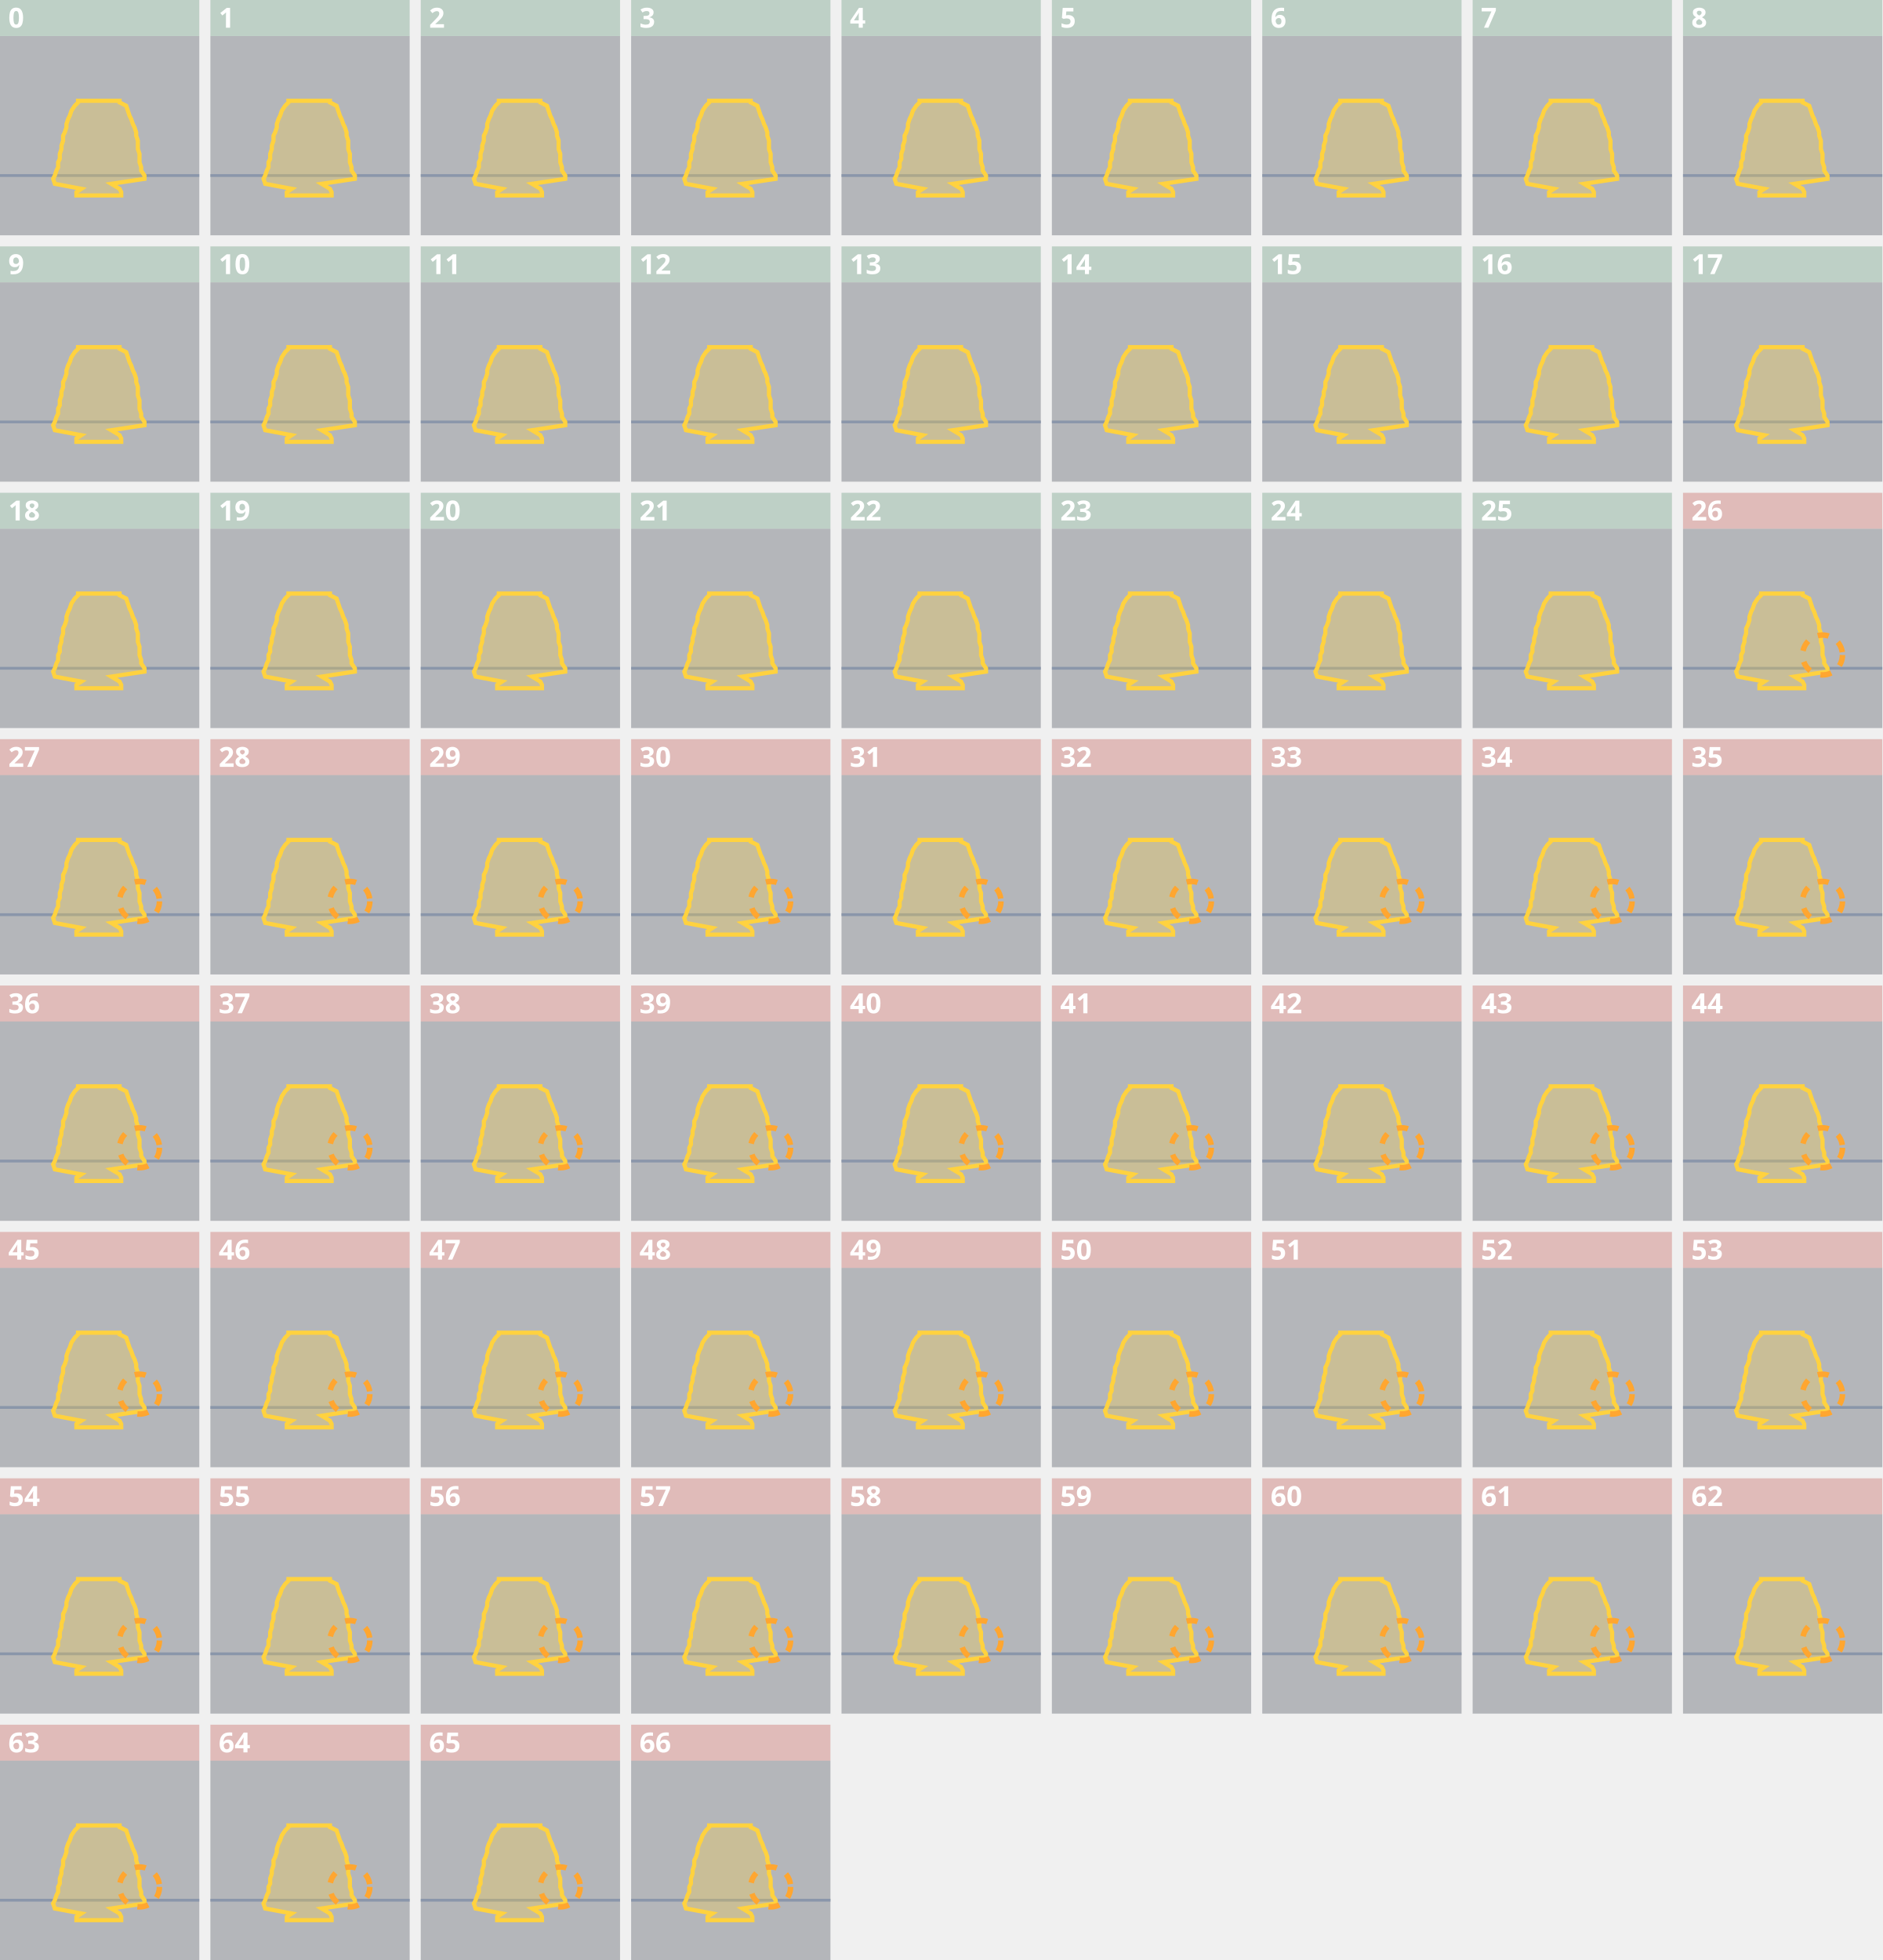
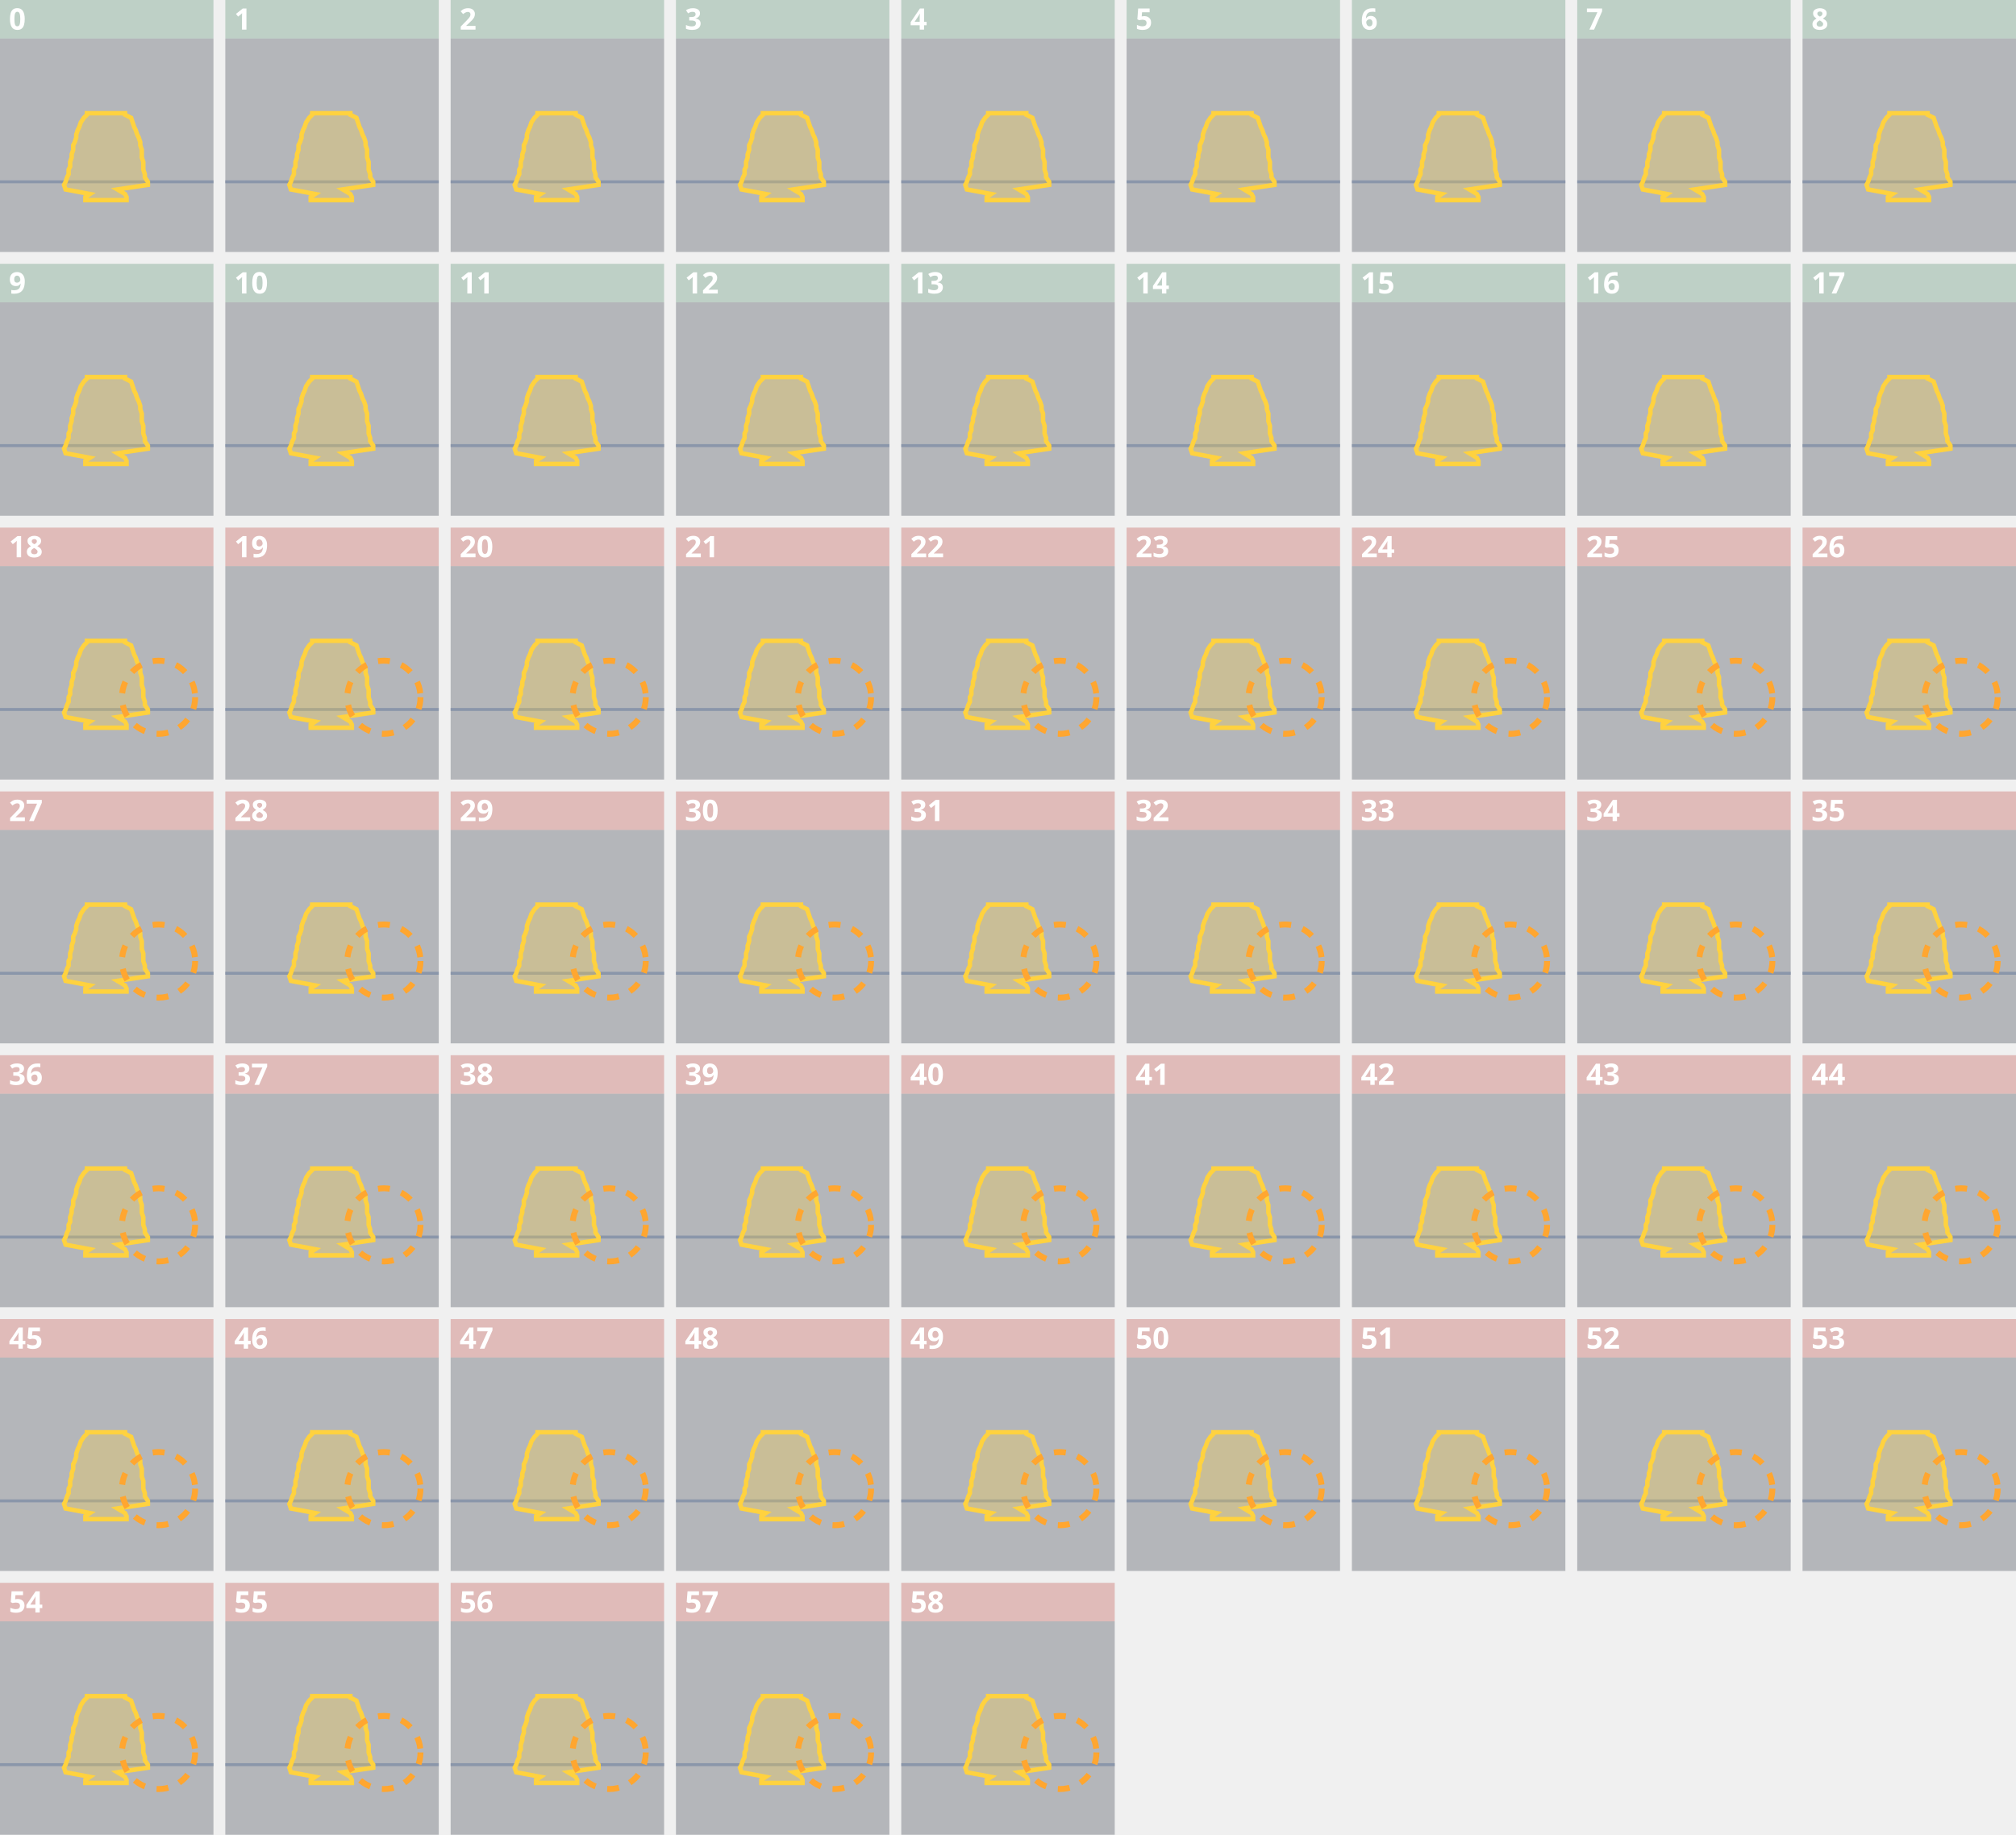
- <svg xmlns="http://www.w3.org/2000/svg" viewBox="0 0 680 708" width="680" height="708">
-   <style>text{font:bold 10px sans-serif;fill:#ffffff}.k{fill:#1b2230}.g{stroke:#8a96aa;stroke-width:1.67}use{stroke-width:2.50;fill-opacity:.28}.u{stroke:#ffd23f;fill:#ffd23f}.v{stroke:#4ade80;fill:#4ade80;fill-opacity:.6}.a{stroke:#e879f9;fill:#e879f9}.o{stroke:#22d3ee;fill:#22d3ee;fill-opacity:.5}.H{color:#ff4d3d;fill:#ff4d3d;opacity:.7}.G{color:#3b9cff;fill:#3b9cff;opacity:.75}.S{color:#ffa630;fill:#ffa630;opacity:.75}.T{color:#ffa630;fill:none;stroke:#ffa630;stroke-width:3.33;stroke-dasharray:6.7}.P{color:#c49bff;fill:none;stroke:#c49bff;stroke-width:1.67;stroke-dasharray:5.0}</style>
+ <svg xmlns="http://www.w3.org/2000/svg" viewBox="0 0 680 619" width="680" height="619">
+   <style>text{font:bold 10px sans-serif;fill:#ffffff}.k{fill:#1b2230}.g{stroke:#8a96aa;stroke-width:1.94}use{stroke-width:2.92;fill-opacity:.28}.u{stroke:#ffd23f;fill:#ffd23f}.v{stroke:#4ade80;fill:#4ade80;fill-opacity:.6}.a{stroke:#e879f9;fill:#e879f9}.o{stroke:#22d3ee;fill:#22d3ee;fill-opacity:.5}.H{color:#ff4d3d;fill:#ff4d3d;opacity:.7}.G{color:#3b9cff;fill:#3b9cff;opacity:.75}.S{color:#ffa630;fill:#ffa630;opacity:.75}.T{color:#ffa630;fill:none;stroke:#ffa630;stroke-width:3.89;stroke-dasharray:7.8}.P{color:#c49bff;fill:none;stroke:#c49bff;stroke-width:1.94;stroke-dasharray:5.8}</style>
  <defs>
    <path id="b0" d="M-13 -21L12 -21L12 -20L16 -18L17 -15L18 -12L19 -10L20 -7L21 -5L22 -2L22 0L23 3L23 6L23 8L24 11L24 14L24 16L25 19L25 21L27 24L27 26L7 29L12 32L13 34L13 36L-14 36L-14 34L-11 32L-27 29L-28 26L-27 24L-26 21L-25 19L-25 16L-24 14L-24 11L-23 8L-23 6L-22 3L-22 0L-21 -2L-20 -5L-20 -7L-19 -10L-18 -12L-17 -15L-15 -18L-13 -20Z" />
-     <rect id="K" x="-60" y="-60" width="120" height="120" class="k" />
+     <rect id="K" x="-70" y="-70" width="140" height="140" class="k" />
    <rect id="Ls" width="72" height="13" fill="#3f7d5a" />
    <rect id="La" width="72" height="13" fill="#b8332b" />
  </defs>
  <use href="#Ls" x="0" y="0" />
  <text x="3" y="10">0</text>
-   <svg x="0" y="13" width="72" height="72" viewBox="-60 -60 120 120">
-     <use href="#K" />
-     <line x1="-60" y1="24" x2="60" y2="24" class="g" />
+   <svg x="0" y="13" width="72" height="72" viewBox="-70 -70 140 140">
+     <use href="#K" />
+     <line x1="-70" y1="24" x2="70" y2="24" class="g" />
    <use href="#b0" class="u" />
  </svg>
  <use href="#Ls" x="76" y="0" />
  <text x="79" y="10">1</text>
-   <svg x="76" y="13" width="72" height="72" viewBox="-60 -60 120 120">
-     <use href="#K" />
-     <line x1="-60" y1="24" x2="60" y2="24" class="g" />
+   <svg x="76" y="13" width="72" height="72" viewBox="-70 -70 140 140">
+     <use href="#K" />
+     <line x1="-70" y1="24" x2="70" y2="24" class="g" />
    <use href="#b0" class="u" />
  </svg>
  <use href="#Ls" x="152" y="0" />
  <text x="155" y="10">2</text>
-   <svg x="152" y="13" width="72" height="72" viewBox="-60 -60 120 120">
-     <use href="#K" />
-     <line x1="-60" y1="24" x2="60" y2="24" class="g" />
+   <svg x="152" y="13" width="72" height="72" viewBox="-70 -70 140 140">
+     <use href="#K" />
+     <line x1="-70" y1="24" x2="70" y2="24" class="g" />
    <use href="#b0" class="u" />
  </svg>
  <use href="#Ls" x="228" y="0" />
  <text x="231" y="10">3</text>
-   <svg x="228" y="13" width="72" height="72" viewBox="-60 -60 120 120">
-     <use href="#K" />
-     <line x1="-60" y1="24" x2="60" y2="24" class="g" />
+   <svg x="228" y="13" width="72" height="72" viewBox="-70 -70 140 140">
+     <use href="#K" />
+     <line x1="-70" y1="24" x2="70" y2="24" class="g" />
    <use href="#b0" class="u" />
  </svg>
  <use href="#Ls" x="304" y="0" />
  <text x="307" y="10">4</text>
-   <svg x="304" y="13" width="72" height="72" viewBox="-60 -60 120 120">
-     <use href="#K" />
-     <line x1="-60" y1="24" x2="60" y2="24" class="g" />
+   <svg x="304" y="13" width="72" height="72" viewBox="-70 -70 140 140">
+     <use href="#K" />
+     <line x1="-70" y1="24" x2="70" y2="24" class="g" />
    <use href="#b0" class="u" />
  </svg>
  <use href="#Ls" x="380" y="0" />
  <text x="383" y="10">5</text>
-   <svg x="380" y="13" width="72" height="72" viewBox="-60 -60 120 120">
-     <use href="#K" />
-     <line x1="-60" y1="24" x2="60" y2="24" class="g" />
+   <svg x="380" y="13" width="72" height="72" viewBox="-70 -70 140 140">
+     <use href="#K" />
+     <line x1="-70" y1="24" x2="70" y2="24" class="g" />
    <use href="#b0" class="u" />
  </svg>
  <use href="#Ls" x="456" y="0" />
  <text x="459" y="10">6</text>
-   <svg x="456" y="13" width="72" height="72" viewBox="-60 -60 120 120">
-     <use href="#K" />
-     <line x1="-60" y1="24" x2="60" y2="24" class="g" />
+   <svg x="456" y="13" width="72" height="72" viewBox="-70 -70 140 140">
+     <use href="#K" />
+     <line x1="-70" y1="24" x2="70" y2="24" class="g" />
    <use href="#b0" class="u" />
  </svg>
  <use href="#Ls" x="532" y="0" />
  <text x="535" y="10">7</text>
-   <svg x="532" y="13" width="72" height="72" viewBox="-60 -60 120 120">
-     <use href="#K" />
-     <line x1="-60" y1="24" x2="60" y2="24" class="g" />
+   <svg x="532" y="13" width="72" height="72" viewBox="-70 -70 140 140">
+     <use href="#K" />
+     <line x1="-70" y1="24" x2="70" y2="24" class="g" />
    <use href="#b0" class="u" />
  </svg>
  <use href="#Ls" x="608" y="0" />
  <text x="611" y="10">8</text>
-   <svg x="608" y="13" width="72" height="72" viewBox="-60 -60 120 120">
-     <use href="#K" />
-     <line x1="-60" y1="24" x2="60" y2="24" class="g" />
+   <svg x="608" y="13" width="72" height="72" viewBox="-70 -70 140 140">
+     <use href="#K" />
+     <line x1="-70" y1="24" x2="70" y2="24" class="g" />
    <use href="#b0" class="u" />
  </svg>
  <use href="#Ls" x="0" y="89" />
  <text x="3" y="99">9</text>
-   <svg x="0" y="102" width="72" height="72" viewBox="-60 -60 120 120">
-     <use href="#K" />
-     <line x1="-60" y1="24" x2="60" y2="24" class="g" />
+   <svg x="0" y="102" width="72" height="72" viewBox="-70 -70 140 140">
+     <use href="#K" />
+     <line x1="-70" y1="24" x2="70" y2="24" class="g" />
    <use href="#b0" class="u" />
  </svg>
  <use href="#Ls" x="76" y="89" />
  <text x="79" y="99">10</text>
-   <svg x="76" y="102" width="72" height="72" viewBox="-60 -60 120 120">
-     <use href="#K" />
-     <line x1="-60" y1="24" x2="60" y2="24" class="g" />
+   <svg x="76" y="102" width="72" height="72" viewBox="-70 -70 140 140">
+     <use href="#K" />
+     <line x1="-70" y1="24" x2="70" y2="24" class="g" />
    <use href="#b0" class="u" />
  </svg>
  <use href="#Ls" x="152" y="89" />
  <text x="155" y="99">11</text>
-   <svg x="152" y="102" width="72" height="72" viewBox="-60 -60 120 120">
-     <use href="#K" />
-     <line x1="-60" y1="24" x2="60" y2="24" class="g" />
+   <svg x="152" y="102" width="72" height="72" viewBox="-70 -70 140 140">
+     <use href="#K" />
+     <line x1="-70" y1="24" x2="70" y2="24" class="g" />
    <use href="#b0" class="u" />
  </svg>
  <use href="#Ls" x="228" y="89" />
  <text x="231" y="99">12</text>
-   <svg x="228" y="102" width="72" height="72" viewBox="-60 -60 120 120">
-     <use href="#K" />
-     <line x1="-60" y1="24" x2="60" y2="24" class="g" />
+   <svg x="228" y="102" width="72" height="72" viewBox="-70 -70 140 140">
+     <use href="#K" />
+     <line x1="-70" y1="24" x2="70" y2="24" class="g" />
    <use href="#b0" class="u" />
  </svg>
  <use href="#Ls" x="304" y="89" />
  <text x="307" y="99">13</text>
-   <svg x="304" y="102" width="72" height="72" viewBox="-60 -60 120 120">
-     <use href="#K" />
-     <line x1="-60" y1="24" x2="60" y2="24" class="g" />
+   <svg x="304" y="102" width="72" height="72" viewBox="-70 -70 140 140">
+     <use href="#K" />
+     <line x1="-70" y1="24" x2="70" y2="24" class="g" />
    <use href="#b0" class="u" />
  </svg>
  <use href="#Ls" x="380" y="89" />
  <text x="383" y="99">14</text>
-   <svg x="380" y="102" width="72" height="72" viewBox="-60 -60 120 120">
-     <use href="#K" />
-     <line x1="-60" y1="24" x2="60" y2="24" class="g" />
+   <svg x="380" y="102" width="72" height="72" viewBox="-70 -70 140 140">
+     <use href="#K" />
+     <line x1="-70" y1="24" x2="70" y2="24" class="g" />
    <use href="#b0" class="u" />
  </svg>
  <use href="#Ls" x="456" y="89" />
  <text x="459" y="99">15</text>
-   <svg x="456" y="102" width="72" height="72" viewBox="-60 -60 120 120">
-     <use href="#K" />
-     <line x1="-60" y1="24" x2="60" y2="24" class="g" />
+   <svg x="456" y="102" width="72" height="72" viewBox="-70 -70 140 140">
+     <use href="#K" />
+     <line x1="-70" y1="24" x2="70" y2="24" class="g" />
    <use href="#b0" class="u" />
  </svg>
  <use href="#Ls" x="532" y="89" />
  <text x="535" y="99">16</text>
-   <svg x="532" y="102" width="72" height="72" viewBox="-60 -60 120 120">
-     <use href="#K" />
-     <line x1="-60" y1="24" x2="60" y2="24" class="g" />
+   <svg x="532" y="102" width="72" height="72" viewBox="-70 -70 140 140">
+     <use href="#K" />
+     <line x1="-70" y1="24" x2="70" y2="24" class="g" />
    <use href="#b0" class="u" />
  </svg>
  <use href="#Ls" x="608" y="89" />
  <text x="611" y="99">17</text>
-   <svg x="608" y="102" width="72" height="72" viewBox="-60 -60 120 120">
-     <use href="#K" />
-     <line x1="-60" y1="24" x2="60" y2="24" class="g" />
-     <use href="#b0" class="u" />
-   </svg>
-   <use href="#Ls" x="0" y="178" />
+   <svg x="608" y="102" width="72" height="72" viewBox="-70 -70 140 140">
+     <use href="#K" />
+     <line x1="-70" y1="24" x2="70" y2="24" class="g" />
+     <use href="#b0" class="u" />
+   </svg>
+   <use href="#La" x="0" y="178" />
  <text x="3" y="188">18</text>
-   <svg x="0" y="191" width="72" height="72" viewBox="-60 -60 120 120">
-     <use href="#K" />
-     <line x1="-60" y1="24" x2="60" y2="24" class="g" />
-     <use href="#b0" class="u" />
-   </svg>
-   <use href="#Ls" x="76" y="178" />
+   <svg x="0" y="191" width="72" height="72" viewBox="-70 -70 140 140">
+     <use href="#K" />
+     <line x1="-70" y1="24" x2="70" y2="24" class="g" />
+     <use href="#b0" class="u" />
+     <g class="T">
+       <circle cx="34" cy="16" r="24" />
+     </g>
+   </svg>
+   <use href="#La" x="76" y="178" />
  <text x="79" y="188">19</text>
-   <svg x="76" y="191" width="72" height="72" viewBox="-60 -60 120 120">
-     <use href="#K" />
-     <line x1="-60" y1="24" x2="60" y2="24" class="g" />
-     <use href="#b0" class="u" />
-   </svg>
-   <use href="#Ls" x="152" y="178" />
+   <svg x="76" y="191" width="72" height="72" viewBox="-70 -70 140 140">
+     <use href="#K" />
+     <line x1="-70" y1="24" x2="70" y2="24" class="g" />
+     <use href="#b0" class="u" />
+     <g class="T">
+       <circle cx="34" cy="16" r="24" />
+     </g>
+   </svg>
+   <use href="#La" x="152" y="178" />
  <text x="155" y="188">20</text>
-   <svg x="152" y="191" width="72" height="72" viewBox="-60 -60 120 120">
-     <use href="#K" />
-     <line x1="-60" y1="24" x2="60" y2="24" class="g" />
-     <use href="#b0" class="u" />
-   </svg>
-   <use href="#Ls" x="228" y="178" />
+   <svg x="152" y="191" width="72" height="72" viewBox="-70 -70 140 140">
+     <use href="#K" />
+     <line x1="-70" y1="24" x2="70" y2="24" class="g" />
+     <use href="#b0" class="u" />
+     <g class="T">
+       <circle cx="34" cy="16" r="24" />
+     </g>
+   </svg>
+   <use href="#La" x="228" y="178" />
  <text x="231" y="188">21</text>
-   <svg x="228" y="191" width="72" height="72" viewBox="-60 -60 120 120">
-     <use href="#K" />
-     <line x1="-60" y1="24" x2="60" y2="24" class="g" />
-     <use href="#b0" class="u" />
-   </svg>
-   <use href="#Ls" x="304" y="178" />
+   <svg x="228" y="191" width="72" height="72" viewBox="-70 -70 140 140">
+     <use href="#K" />
+     <line x1="-70" y1="24" x2="70" y2="24" class="g" />
+     <use href="#b0" class="u" />
+     <g class="T">
+       <circle cx="34" cy="16" r="24" />
+     </g>
+   </svg>
+   <use href="#La" x="304" y="178" />
  <text x="307" y="188">22</text>
-   <svg x="304" y="191" width="72" height="72" viewBox="-60 -60 120 120">
-     <use href="#K" />
-     <line x1="-60" y1="24" x2="60" y2="24" class="g" />
-     <use href="#b0" class="u" />
-   </svg>
-   <use href="#Ls" x="380" y="178" />
+   <svg x="304" y="191" width="72" height="72" viewBox="-70 -70 140 140">
+     <use href="#K" />
+     <line x1="-70" y1="24" x2="70" y2="24" class="g" />
+     <use href="#b0" class="u" />
+     <g class="T">
+       <circle cx="34" cy="16" r="24" />
+     </g>
+   </svg>
+   <use href="#La" x="380" y="178" />
  <text x="383" y="188">23</text>
-   <svg x="380" y="191" width="72" height="72" viewBox="-60 -60 120 120">
-     <use href="#K" />
-     <line x1="-60" y1="24" x2="60" y2="24" class="g" />
-     <use href="#b0" class="u" />
-   </svg>
-   <use href="#Ls" x="456" y="178" />
+   <svg x="380" y="191" width="72" height="72" viewBox="-70 -70 140 140">
+     <use href="#K" />
+     <line x1="-70" y1="24" x2="70" y2="24" class="g" />
+     <use href="#b0" class="u" />
+     <g class="T">
+       <circle cx="34" cy="16" r="24" />
+     </g>
+   </svg>
+   <use href="#La" x="456" y="178" />
  <text x="459" y="188">24</text>
-   <svg x="456" y="191" width="72" height="72" viewBox="-60 -60 120 120">
-     <use href="#K" />
-     <line x1="-60" y1="24" x2="60" y2="24" class="g" />
-     <use href="#b0" class="u" />
-   </svg>
-   <use href="#Ls" x="532" y="178" />
+   <svg x="456" y="191" width="72" height="72" viewBox="-70 -70 140 140">
+     <use href="#K" />
+     <line x1="-70" y1="24" x2="70" y2="24" class="g" />
+     <use href="#b0" class="u" />
+     <g class="T">
+       <circle cx="34" cy="16" r="24" />
+     </g>
+   </svg>
+   <use href="#La" x="532" y="178" />
  <text x="535" y="188">25</text>
-   <svg x="532" y="191" width="72" height="72" viewBox="-60 -60 120 120">
-     <use href="#K" />
-     <line x1="-60" y1="24" x2="60" y2="24" class="g" />
-     <use href="#b0" class="u" />
+   <svg x="532" y="191" width="72" height="72" viewBox="-70 -70 140 140">
+     <use href="#K" />
+     <line x1="-70" y1="24" x2="70" y2="24" class="g" />
+     <use href="#b0" class="u" />
+     <g class="T">
+       <circle cx="34" cy="16" r="24" />
+     </g>
  </svg>
  <use href="#La" x="608" y="178" />
  <text x="611" y="188">26</text>
-   <svg x="608" y="191" width="72" height="72" viewBox="-60 -60 120 120">
-     <use href="#K" />
-     <line x1="-60" y1="24" x2="60" y2="24" class="g" />
-     <use href="#b0" class="u" />
-     <g class="T">
-       <circle cx="24" cy="16" r="12" />
+   <svg x="608" y="191" width="72" height="72" viewBox="-70 -70 140 140">
+     <use href="#K" />
+     <line x1="-70" y1="24" x2="70" y2="24" class="g" />
+     <use href="#b0" class="u" />
+     <g class="T">
+       <circle cx="34" cy="16" r="24" />
    </g>
  </svg>
  <use href="#La" x="0" y="267" />
  <text x="3" y="277">27</text>
-   <svg x="0" y="280" width="72" height="72" viewBox="-60 -60 120 120">
-     <use href="#K" />
-     <line x1="-60" y1="24" x2="60" y2="24" class="g" />
-     <use href="#b0" class="u" />
-     <g class="T">
-       <circle cx="24" cy="16" r="12" />
+   <svg x="0" y="280" width="72" height="72" viewBox="-70 -70 140 140">
+     <use href="#K" />
+     <line x1="-70" y1="24" x2="70" y2="24" class="g" />
+     <use href="#b0" class="u" />
+     <g class="T">
+       <circle cx="34" cy="16" r="24" />
    </g>
  </svg>
  <use href="#La" x="76" y="267" />
  <text x="79" y="277">28</text>
-   <svg x="76" y="280" width="72" height="72" viewBox="-60 -60 120 120">
-     <use href="#K" />
-     <line x1="-60" y1="24" x2="60" y2="24" class="g" />
-     <use href="#b0" class="u" />
-     <g class="T">
-       <circle cx="24" cy="16" r="12" />
+   <svg x="76" y="280" width="72" height="72" viewBox="-70 -70 140 140">
+     <use href="#K" />
+     <line x1="-70" y1="24" x2="70" y2="24" class="g" />
+     <use href="#b0" class="u" />
+     <g class="T">
+       <circle cx="34" cy="16" r="24" />
    </g>
  </svg>
  <use href="#La" x="152" y="267" />
  <text x="155" y="277">29</text>
-   <svg x="152" y="280" width="72" height="72" viewBox="-60 -60 120 120">
-     <use href="#K" />
-     <line x1="-60" y1="24" x2="60" y2="24" class="g" />
-     <use href="#b0" class="u" />
-     <g class="T">
-       <circle cx="24" cy="16" r="12" />
+   <svg x="152" y="280" width="72" height="72" viewBox="-70 -70 140 140">
+     <use href="#K" />
+     <line x1="-70" y1="24" x2="70" y2="24" class="g" />
+     <use href="#b0" class="u" />
+     <g class="T">
+       <circle cx="34" cy="16" r="24" />
    </g>
  </svg>
  <use href="#La" x="228" y="267" />
  <text x="231" y="277">30</text>
-   <svg x="228" y="280" width="72" height="72" viewBox="-60 -60 120 120">
-     <use href="#K" />
-     <line x1="-60" y1="24" x2="60" y2="24" class="g" />
-     <use href="#b0" class="u" />
-     <g class="T">
-       <circle cx="24" cy="16" r="12" />
+   <svg x="228" y="280" width="72" height="72" viewBox="-70 -70 140 140">
+     <use href="#K" />
+     <line x1="-70" y1="24" x2="70" y2="24" class="g" />
+     <use href="#b0" class="u" />
+     <g class="T">
+       <circle cx="34" cy="16" r="24" />
    </g>
  </svg>
  <use href="#La" x="304" y="267" />
  <text x="307" y="277">31</text>
-   <svg x="304" y="280" width="72" height="72" viewBox="-60 -60 120 120">
-     <use href="#K" />
-     <line x1="-60" y1="24" x2="60" y2="24" class="g" />
-     <use href="#b0" class="u" />
-     <g class="T">
-       <circle cx="24" cy="16" r="12" />
+   <svg x="304" y="280" width="72" height="72" viewBox="-70 -70 140 140">
+     <use href="#K" />
+     <line x1="-70" y1="24" x2="70" y2="24" class="g" />
+     <use href="#b0" class="u" />
+     <g class="T">
+       <circle cx="34" cy="16" r="24" />
    </g>
  </svg>
  <use href="#La" x="380" y="267" />
  <text x="383" y="277">32</text>
-   <svg x="380" y="280" width="72" height="72" viewBox="-60 -60 120 120">
-     <use href="#K" />
-     <line x1="-60" y1="24" x2="60" y2="24" class="g" />
-     <use href="#b0" class="u" />
-     <g class="T">
-       <circle cx="24" cy="16" r="12" />
+   <svg x="380" y="280" width="72" height="72" viewBox="-70 -70 140 140">
+     <use href="#K" />
+     <line x1="-70" y1="24" x2="70" y2="24" class="g" />
+     <use href="#b0" class="u" />
+     <g class="T">
+       <circle cx="34" cy="16" r="24" />
    </g>
  </svg>
  <use href="#La" x="456" y="267" />
  <text x="459" y="277">33</text>
-   <svg x="456" y="280" width="72" height="72" viewBox="-60 -60 120 120">
-     <use href="#K" />
-     <line x1="-60" y1="24" x2="60" y2="24" class="g" />
-     <use href="#b0" class="u" />
-     <g class="T">
-       <circle cx="24" cy="16" r="12" />
+   <svg x="456" y="280" width="72" height="72" viewBox="-70 -70 140 140">
+     <use href="#K" />
+     <line x1="-70" y1="24" x2="70" y2="24" class="g" />
+     <use href="#b0" class="u" />
+     <g class="T">
+       <circle cx="34" cy="16" r="24" />
    </g>
  </svg>
  <use href="#La" x="532" y="267" />
  <text x="535" y="277">34</text>
-   <svg x="532" y="280" width="72" height="72" viewBox="-60 -60 120 120">
-     <use href="#K" />
-     <line x1="-60" y1="24" x2="60" y2="24" class="g" />
-     <use href="#b0" class="u" />
-     <g class="T">
-       <circle cx="24" cy="16" r="12" />
+   <svg x="532" y="280" width="72" height="72" viewBox="-70 -70 140 140">
+     <use href="#K" />
+     <line x1="-70" y1="24" x2="70" y2="24" class="g" />
+     <use href="#b0" class="u" />
+     <g class="T">
+       <circle cx="34" cy="16" r="24" />
    </g>
  </svg>
  <use href="#La" x="608" y="267" />
  <text x="611" y="277">35</text>
-   <svg x="608" y="280" width="72" height="72" viewBox="-60 -60 120 120">
-     <use href="#K" />
-     <line x1="-60" y1="24" x2="60" y2="24" class="g" />
-     <use href="#b0" class="u" />
-     <g class="T">
-       <circle cx="24" cy="16" r="12" />
+   <svg x="608" y="280" width="72" height="72" viewBox="-70 -70 140 140">
+     <use href="#K" />
+     <line x1="-70" y1="24" x2="70" y2="24" class="g" />
+     <use href="#b0" class="u" />
+     <g class="T">
+       <circle cx="34" cy="16" r="24" />
    </g>
  </svg>
  <use href="#La" x="0" y="356" />
  <text x="3" y="366">36</text>
-   <svg x="0" y="369" width="72" height="72" viewBox="-60 -60 120 120">
-     <use href="#K" />
-     <line x1="-60" y1="24" x2="60" y2="24" class="g" />
-     <use href="#b0" class="u" />
-     <g class="T">
-       <circle cx="24" cy="16" r="12" />
+   <svg x="0" y="369" width="72" height="72" viewBox="-70 -70 140 140">
+     <use href="#K" />
+     <line x1="-70" y1="24" x2="70" y2="24" class="g" />
+     <use href="#b0" class="u" />
+     <g class="T">
+       <circle cx="34" cy="16" r="24" />
    </g>
  </svg>
  <use href="#La" x="76" y="356" />
  <text x="79" y="366">37</text>
-   <svg x="76" y="369" width="72" height="72" viewBox="-60 -60 120 120">
-     <use href="#K" />
-     <line x1="-60" y1="24" x2="60" y2="24" class="g" />
-     <use href="#b0" class="u" />
-     <g class="T">
-       <circle cx="24" cy="16" r="12" />
+   <svg x="76" y="369" width="72" height="72" viewBox="-70 -70 140 140">
+     <use href="#K" />
+     <line x1="-70" y1="24" x2="70" y2="24" class="g" />
+     <use href="#b0" class="u" />
+     <g class="T">
+       <circle cx="34" cy="16" r="24" />
    </g>
  </svg>
  <use href="#La" x="152" y="356" />
  <text x="155" y="366">38</text>
-   <svg x="152" y="369" width="72" height="72" viewBox="-60 -60 120 120">
-     <use href="#K" />
-     <line x1="-60" y1="24" x2="60" y2="24" class="g" />
-     <use href="#b0" class="u" />
-     <g class="T">
-       <circle cx="24" cy="16" r="12" />
+   <svg x="152" y="369" width="72" height="72" viewBox="-70 -70 140 140">
+     <use href="#K" />
+     <line x1="-70" y1="24" x2="70" y2="24" class="g" />
+     <use href="#b0" class="u" />
+     <g class="T">
+       <circle cx="34" cy="16" r="24" />
    </g>
  </svg>
  <use href="#La" x="228" y="356" />
  <text x="231" y="366">39</text>
-   <svg x="228" y="369" width="72" height="72" viewBox="-60 -60 120 120">
-     <use href="#K" />
-     <line x1="-60" y1="24" x2="60" y2="24" class="g" />
-     <use href="#b0" class="u" />
-     <g class="T">
-       <circle cx="24" cy="16" r="12" />
+   <svg x="228" y="369" width="72" height="72" viewBox="-70 -70 140 140">
+     <use href="#K" />
+     <line x1="-70" y1="24" x2="70" y2="24" class="g" />
+     <use href="#b0" class="u" />
+     <g class="T">
+       <circle cx="34" cy="16" r="24" />
    </g>
  </svg>
  <use href="#La" x="304" y="356" />
  <text x="307" y="366">40</text>
-   <svg x="304" y="369" width="72" height="72" viewBox="-60 -60 120 120">
-     <use href="#K" />
-     <line x1="-60" y1="24" x2="60" y2="24" class="g" />
-     <use href="#b0" class="u" />
-     <g class="T">
-       <circle cx="24" cy="16" r="12" />
+   <svg x="304" y="369" width="72" height="72" viewBox="-70 -70 140 140">
+     <use href="#K" />
+     <line x1="-70" y1="24" x2="70" y2="24" class="g" />
+     <use href="#b0" class="u" />
+     <g class="T">
+       <circle cx="34" cy="16" r="24" />
    </g>
  </svg>
  <use href="#La" x="380" y="356" />
  <text x="383" y="366">41</text>
-   <svg x="380" y="369" width="72" height="72" viewBox="-60 -60 120 120">
-     <use href="#K" />
-     <line x1="-60" y1="24" x2="60" y2="24" class="g" />
-     <use href="#b0" class="u" />
-     <g class="T">
-       <circle cx="24" cy="16" r="12" />
+   <svg x="380" y="369" width="72" height="72" viewBox="-70 -70 140 140">
+     <use href="#K" />
+     <line x1="-70" y1="24" x2="70" y2="24" class="g" />
+     <use href="#b0" class="u" />
+     <g class="T">
+       <circle cx="34" cy="16" r="24" />
    </g>
  </svg>
  <use href="#La" x="456" y="356" />
  <text x="459" y="366">42</text>
-   <svg x="456" y="369" width="72" height="72" viewBox="-60 -60 120 120">
-     <use href="#K" />
-     <line x1="-60" y1="24" x2="60" y2="24" class="g" />
-     <use href="#b0" class="u" />
-     <g class="T">
-       <circle cx="24" cy="16" r="12" />
+   <svg x="456" y="369" width="72" height="72" viewBox="-70 -70 140 140">
+     <use href="#K" />
+     <line x1="-70" y1="24" x2="70" y2="24" class="g" />
+     <use href="#b0" class="u" />
+     <g class="T">
+       <circle cx="34" cy="16" r="24" />
    </g>
  </svg>
  <use href="#La" x="532" y="356" />
  <text x="535" y="366">43</text>
-   <svg x="532" y="369" width="72" height="72" viewBox="-60 -60 120 120">
-     <use href="#K" />
-     <line x1="-60" y1="24" x2="60" y2="24" class="g" />
-     <use href="#b0" class="u" />
-     <g class="T">
-       <circle cx="24" cy="16" r="12" />
+   <svg x="532" y="369" width="72" height="72" viewBox="-70 -70 140 140">
+     <use href="#K" />
+     <line x1="-70" y1="24" x2="70" y2="24" class="g" />
+     <use href="#b0" class="u" />
+     <g class="T">
+       <circle cx="34" cy="16" r="24" />
    </g>
  </svg>
  <use href="#La" x="608" y="356" />
  <text x="611" y="366">44</text>
-   <svg x="608" y="369" width="72" height="72" viewBox="-60 -60 120 120">
-     <use href="#K" />
-     <line x1="-60" y1="24" x2="60" y2="24" class="g" />
-     <use href="#b0" class="u" />
-     <g class="T">
-       <circle cx="24" cy="16" r="12" />
+   <svg x="608" y="369" width="72" height="72" viewBox="-70 -70 140 140">
+     <use href="#K" />
+     <line x1="-70" y1="24" x2="70" y2="24" class="g" />
+     <use href="#b0" class="u" />
+     <g class="T">
+       <circle cx="34" cy="16" r="24" />
    </g>
  </svg>
  <use href="#La" x="0" y="445" />
  <text x="3" y="455">45</text>
-   <svg x="0" y="458" width="72" height="72" viewBox="-60 -60 120 120">
-     <use href="#K" />
-     <line x1="-60" y1="24" x2="60" y2="24" class="g" />
-     <use href="#b0" class="u" />
-     <g class="T">
-       <circle cx="24" cy="16" r="12" />
+   <svg x="0" y="458" width="72" height="72" viewBox="-70 -70 140 140">
+     <use href="#K" />
+     <line x1="-70" y1="24" x2="70" y2="24" class="g" />
+     <use href="#b0" class="u" />
+     <g class="T">
+       <circle cx="34" cy="16" r="24" />
    </g>
  </svg>
  <use href="#La" x="76" y="445" />
  <text x="79" y="455">46</text>
-   <svg x="76" y="458" width="72" height="72" viewBox="-60 -60 120 120">
-     <use href="#K" />
-     <line x1="-60" y1="24" x2="60" y2="24" class="g" />
-     <use href="#b0" class="u" />
-     <g class="T">
-       <circle cx="24" cy="16" r="12" />
+   <svg x="76" y="458" width="72" height="72" viewBox="-70 -70 140 140">
+     <use href="#K" />
+     <line x1="-70" y1="24" x2="70" y2="24" class="g" />
+     <use href="#b0" class="u" />
+     <g class="T">
+       <circle cx="34" cy="16" r="24" />
    </g>
  </svg>
  <use href="#La" x="152" y="445" />
  <text x="155" y="455">47</text>
-   <svg x="152" y="458" width="72" height="72" viewBox="-60 -60 120 120">
-     <use href="#K" />
-     <line x1="-60" y1="24" x2="60" y2="24" class="g" />
-     <use href="#b0" class="u" />
-     <g class="T">
-       <circle cx="24" cy="16" r="12" />
+   <svg x="152" y="458" width="72" height="72" viewBox="-70 -70 140 140">
+     <use href="#K" />
+     <line x1="-70" y1="24" x2="70" y2="24" class="g" />
+     <use href="#b0" class="u" />
+     <g class="T">
+       <circle cx="34" cy="16" r="24" />
    </g>
  </svg>
  <use href="#La" x="228" y="445" />
  <text x="231" y="455">48</text>
-   <svg x="228" y="458" width="72" height="72" viewBox="-60 -60 120 120">
-     <use href="#K" />
-     <line x1="-60" y1="24" x2="60" y2="24" class="g" />
-     <use href="#b0" class="u" />
-     <g class="T">
-       <circle cx="24" cy="16" r="12" />
+   <svg x="228" y="458" width="72" height="72" viewBox="-70 -70 140 140">
+     <use href="#K" />
+     <line x1="-70" y1="24" x2="70" y2="24" class="g" />
+     <use href="#b0" class="u" />
+     <g class="T">
+       <circle cx="34" cy="16" r="24" />
    </g>
  </svg>
  <use href="#La" x="304" y="445" />
  <text x="307" y="455">49</text>
-   <svg x="304" y="458" width="72" height="72" viewBox="-60 -60 120 120">
-     <use href="#K" />
-     <line x1="-60" y1="24" x2="60" y2="24" class="g" />
-     <use href="#b0" class="u" />
-     <g class="T">
-       <circle cx="24" cy="16" r="12" />
+   <svg x="304" y="458" width="72" height="72" viewBox="-70 -70 140 140">
+     <use href="#K" />
+     <line x1="-70" y1="24" x2="70" y2="24" class="g" />
+     <use href="#b0" class="u" />
+     <g class="T">
+       <circle cx="34" cy="16" r="24" />
    </g>
  </svg>
  <use href="#La" x="380" y="445" />
  <text x="383" y="455">50</text>
-   <svg x="380" y="458" width="72" height="72" viewBox="-60 -60 120 120">
-     <use href="#K" />
-     <line x1="-60" y1="24" x2="60" y2="24" class="g" />
-     <use href="#b0" class="u" />
-     <g class="T">
-       <circle cx="24" cy="16" r="12" />
+   <svg x="380" y="458" width="72" height="72" viewBox="-70 -70 140 140">
+     <use href="#K" />
+     <line x1="-70" y1="24" x2="70" y2="24" class="g" />
+     <use href="#b0" class="u" />
+     <g class="T">
+       <circle cx="34" cy="16" r="24" />
    </g>
  </svg>
  <use href="#La" x="456" y="445" />
  <text x="459" y="455">51</text>
-   <svg x="456" y="458" width="72" height="72" viewBox="-60 -60 120 120">
-     <use href="#K" />
-     <line x1="-60" y1="24" x2="60" y2="24" class="g" />
-     <use href="#b0" class="u" />
-     <g class="T">
-       <circle cx="24" cy="16" r="12" />
+   <svg x="456" y="458" width="72" height="72" viewBox="-70 -70 140 140">
+     <use href="#K" />
+     <line x1="-70" y1="24" x2="70" y2="24" class="g" />
+     <use href="#b0" class="u" />
+     <g class="T">
+       <circle cx="34" cy="16" r="24" />
    </g>
  </svg>
  <use href="#La" x="532" y="445" />
  <text x="535" y="455">52</text>
-   <svg x="532" y="458" width="72" height="72" viewBox="-60 -60 120 120">
-     <use href="#K" />
-     <line x1="-60" y1="24" x2="60" y2="24" class="g" />
-     <use href="#b0" class="u" />
-     <g class="T">
-       <circle cx="24" cy="16" r="12" />
+   <svg x="532" y="458" width="72" height="72" viewBox="-70 -70 140 140">
+     <use href="#K" />
+     <line x1="-70" y1="24" x2="70" y2="24" class="g" />
+     <use href="#b0" class="u" />
+     <g class="T">
+       <circle cx="34" cy="16" r="24" />
    </g>
  </svg>
  <use href="#La" x="608" y="445" />
  <text x="611" y="455">53</text>
-   <svg x="608" y="458" width="72" height="72" viewBox="-60 -60 120 120">
-     <use href="#K" />
-     <line x1="-60" y1="24" x2="60" y2="24" class="g" />
-     <use href="#b0" class="u" />
-     <g class="T">
-       <circle cx="24" cy="16" r="12" />
+   <svg x="608" y="458" width="72" height="72" viewBox="-70 -70 140 140">
+     <use href="#K" />
+     <line x1="-70" y1="24" x2="70" y2="24" class="g" />
+     <use href="#b0" class="u" />
+     <g class="T">
+       <circle cx="34" cy="16" r="24" />
    </g>
  </svg>
  <use href="#La" x="0" y="534" />
  <text x="3" y="544">54</text>
-   <svg x="0" y="547" width="72" height="72" viewBox="-60 -60 120 120">
-     <use href="#K" />
-     <line x1="-60" y1="24" x2="60" y2="24" class="g" />
-     <use href="#b0" class="u" />
-     <g class="T">
-       <circle cx="24" cy="16" r="12" />
+   <svg x="0" y="547" width="72" height="72" viewBox="-70 -70 140 140">
+     <use href="#K" />
+     <line x1="-70" y1="24" x2="70" y2="24" class="g" />
+     <use href="#b0" class="u" />
+     <g class="T">
+       <circle cx="34" cy="16" r="24" />
    </g>
  </svg>
  <use href="#La" x="76" y="534" />
  <text x="79" y="544">55</text>
-   <svg x="76" y="547" width="72" height="72" viewBox="-60 -60 120 120">
-     <use href="#K" />
-     <line x1="-60" y1="24" x2="60" y2="24" class="g" />
-     <use href="#b0" class="u" />
-     <g class="T">
-       <circle cx="24" cy="16" r="12" />
+   <svg x="76" y="547" width="72" height="72" viewBox="-70 -70 140 140">
+     <use href="#K" />
+     <line x1="-70" y1="24" x2="70" y2="24" class="g" />
+     <use href="#b0" class="u" />
+     <g class="T">
+       <circle cx="34" cy="16" r="24" />
    </g>
  </svg>
  <use href="#La" x="152" y="534" />
  <text x="155" y="544">56</text>
-   <svg x="152" y="547" width="72" height="72" viewBox="-60 -60 120 120">
-     <use href="#K" />
-     <line x1="-60" y1="24" x2="60" y2="24" class="g" />
-     <use href="#b0" class="u" />
-     <g class="T">
-       <circle cx="24" cy="16" r="12" />
+   <svg x="152" y="547" width="72" height="72" viewBox="-70 -70 140 140">
+     <use href="#K" />
+     <line x1="-70" y1="24" x2="70" y2="24" class="g" />
+     <use href="#b0" class="u" />
+     <g class="T">
+       <circle cx="34" cy="16" r="24" />
    </g>
  </svg>
  <use href="#La" x="228" y="534" />
  <text x="231" y="544">57</text>
-   <svg x="228" y="547" width="72" height="72" viewBox="-60 -60 120 120">
-     <use href="#K" />
-     <line x1="-60" y1="24" x2="60" y2="24" class="g" />
-     <use href="#b0" class="u" />
-     <g class="T">
-       <circle cx="24" cy="16" r="12" />
+   <svg x="228" y="547" width="72" height="72" viewBox="-70 -70 140 140">
+     <use href="#K" />
+     <line x1="-70" y1="24" x2="70" y2="24" class="g" />
+     <use href="#b0" class="u" />
+     <g class="T">
+       <circle cx="34" cy="16" r="24" />
    </g>
  </svg>
  <use href="#La" x="304" y="534" />
  <text x="307" y="544">58</text>
-   <svg x="304" y="547" width="72" height="72" viewBox="-60 -60 120 120">
-     <use href="#K" />
-     <line x1="-60" y1="24" x2="60" y2="24" class="g" />
-     <use href="#b0" class="u" />
-     <g class="T">
-       <circle cx="24" cy="16" r="12" />
-     </g>
-   </svg>
-   <use href="#La" x="380" y="534" />
-   <text x="383" y="544">59</text>
-   <svg x="380" y="547" width="72" height="72" viewBox="-60 -60 120 120">
-     <use href="#K" />
-     <line x1="-60" y1="24" x2="60" y2="24" class="g" />
-     <use href="#b0" class="u" />
-     <g class="T">
-       <circle cx="24" cy="16" r="12" />
-     </g>
-   </svg>
-   <use href="#La" x="456" y="534" />
-   <text x="459" y="544">60</text>
-   <svg x="456" y="547" width="72" height="72" viewBox="-60 -60 120 120">
-     <use href="#K" />
-     <line x1="-60" y1="24" x2="60" y2="24" class="g" />
-     <use href="#b0" class="u" />
-     <g class="T">
-       <circle cx="24" cy="16" r="12" />
-     </g>
-   </svg>
-   <use href="#La" x="532" y="534" />
-   <text x="535" y="544">61</text>
-   <svg x="532" y="547" width="72" height="72" viewBox="-60 -60 120 120">
-     <use href="#K" />
-     <line x1="-60" y1="24" x2="60" y2="24" class="g" />
-     <use href="#b0" class="u" />
-     <g class="T">
-       <circle cx="24" cy="16" r="12" />
-     </g>
-   </svg>
-   <use href="#La" x="608" y="534" />
-   <text x="611" y="544">62</text>
-   <svg x="608" y="547" width="72" height="72" viewBox="-60 -60 120 120">
-     <use href="#K" />
-     <line x1="-60" y1="24" x2="60" y2="24" class="g" />
-     <use href="#b0" class="u" />
-     <g class="T">
-       <circle cx="24" cy="16" r="12" />
-     </g>
-   </svg>
-   <use href="#La" x="0" y="623" />
-   <text x="3" y="633">63</text>
-   <svg x="0" y="636" width="72" height="72" viewBox="-60 -60 120 120">
-     <use href="#K" />
-     <line x1="-60" y1="24" x2="60" y2="24" class="g" />
-     <use href="#b0" class="u" />
-     <g class="T">
-       <circle cx="24" cy="16" r="12" />
-     </g>
-   </svg>
-   <use href="#La" x="76" y="623" />
-   <text x="79" y="633">64</text>
-   <svg x="76" y="636" width="72" height="72" viewBox="-60 -60 120 120">
-     <use href="#K" />
-     <line x1="-60" y1="24" x2="60" y2="24" class="g" />
-     <use href="#b0" class="u" />
-     <g class="T">
-       <circle cx="24" cy="16" r="12" />
-     </g>
-   </svg>
-   <use href="#La" x="152" y="623" />
-   <text x="155" y="633">65</text>
-   <svg x="152" y="636" width="72" height="72" viewBox="-60 -60 120 120">
-     <use href="#K" />
-     <line x1="-60" y1="24" x2="60" y2="24" class="g" />
-     <use href="#b0" class="u" />
-     <g class="T">
-       <circle cx="24" cy="16" r="12" />
-     </g>
-   </svg>
-   <use href="#La" x="228" y="623" />
-   <text x="231" y="633">66</text>
-   <svg x="228" y="636" width="72" height="72" viewBox="-60 -60 120 120">
-     <use href="#K" />
-     <line x1="-60" y1="24" x2="60" y2="24" class="g" />
-     <use href="#b0" class="u" />
-     <g class="T">
-       <circle cx="24" cy="16" r="12" />
+   <svg x="304" y="547" width="72" height="72" viewBox="-70 -70 140 140">
+     <use href="#K" />
+     <line x1="-70" y1="24" x2="70" y2="24" class="g" />
+     <use href="#b0" class="u" />
+     <g class="T">
+       <circle cx="34" cy="16" r="24" />
    </g>
  </svg>
</svg>
